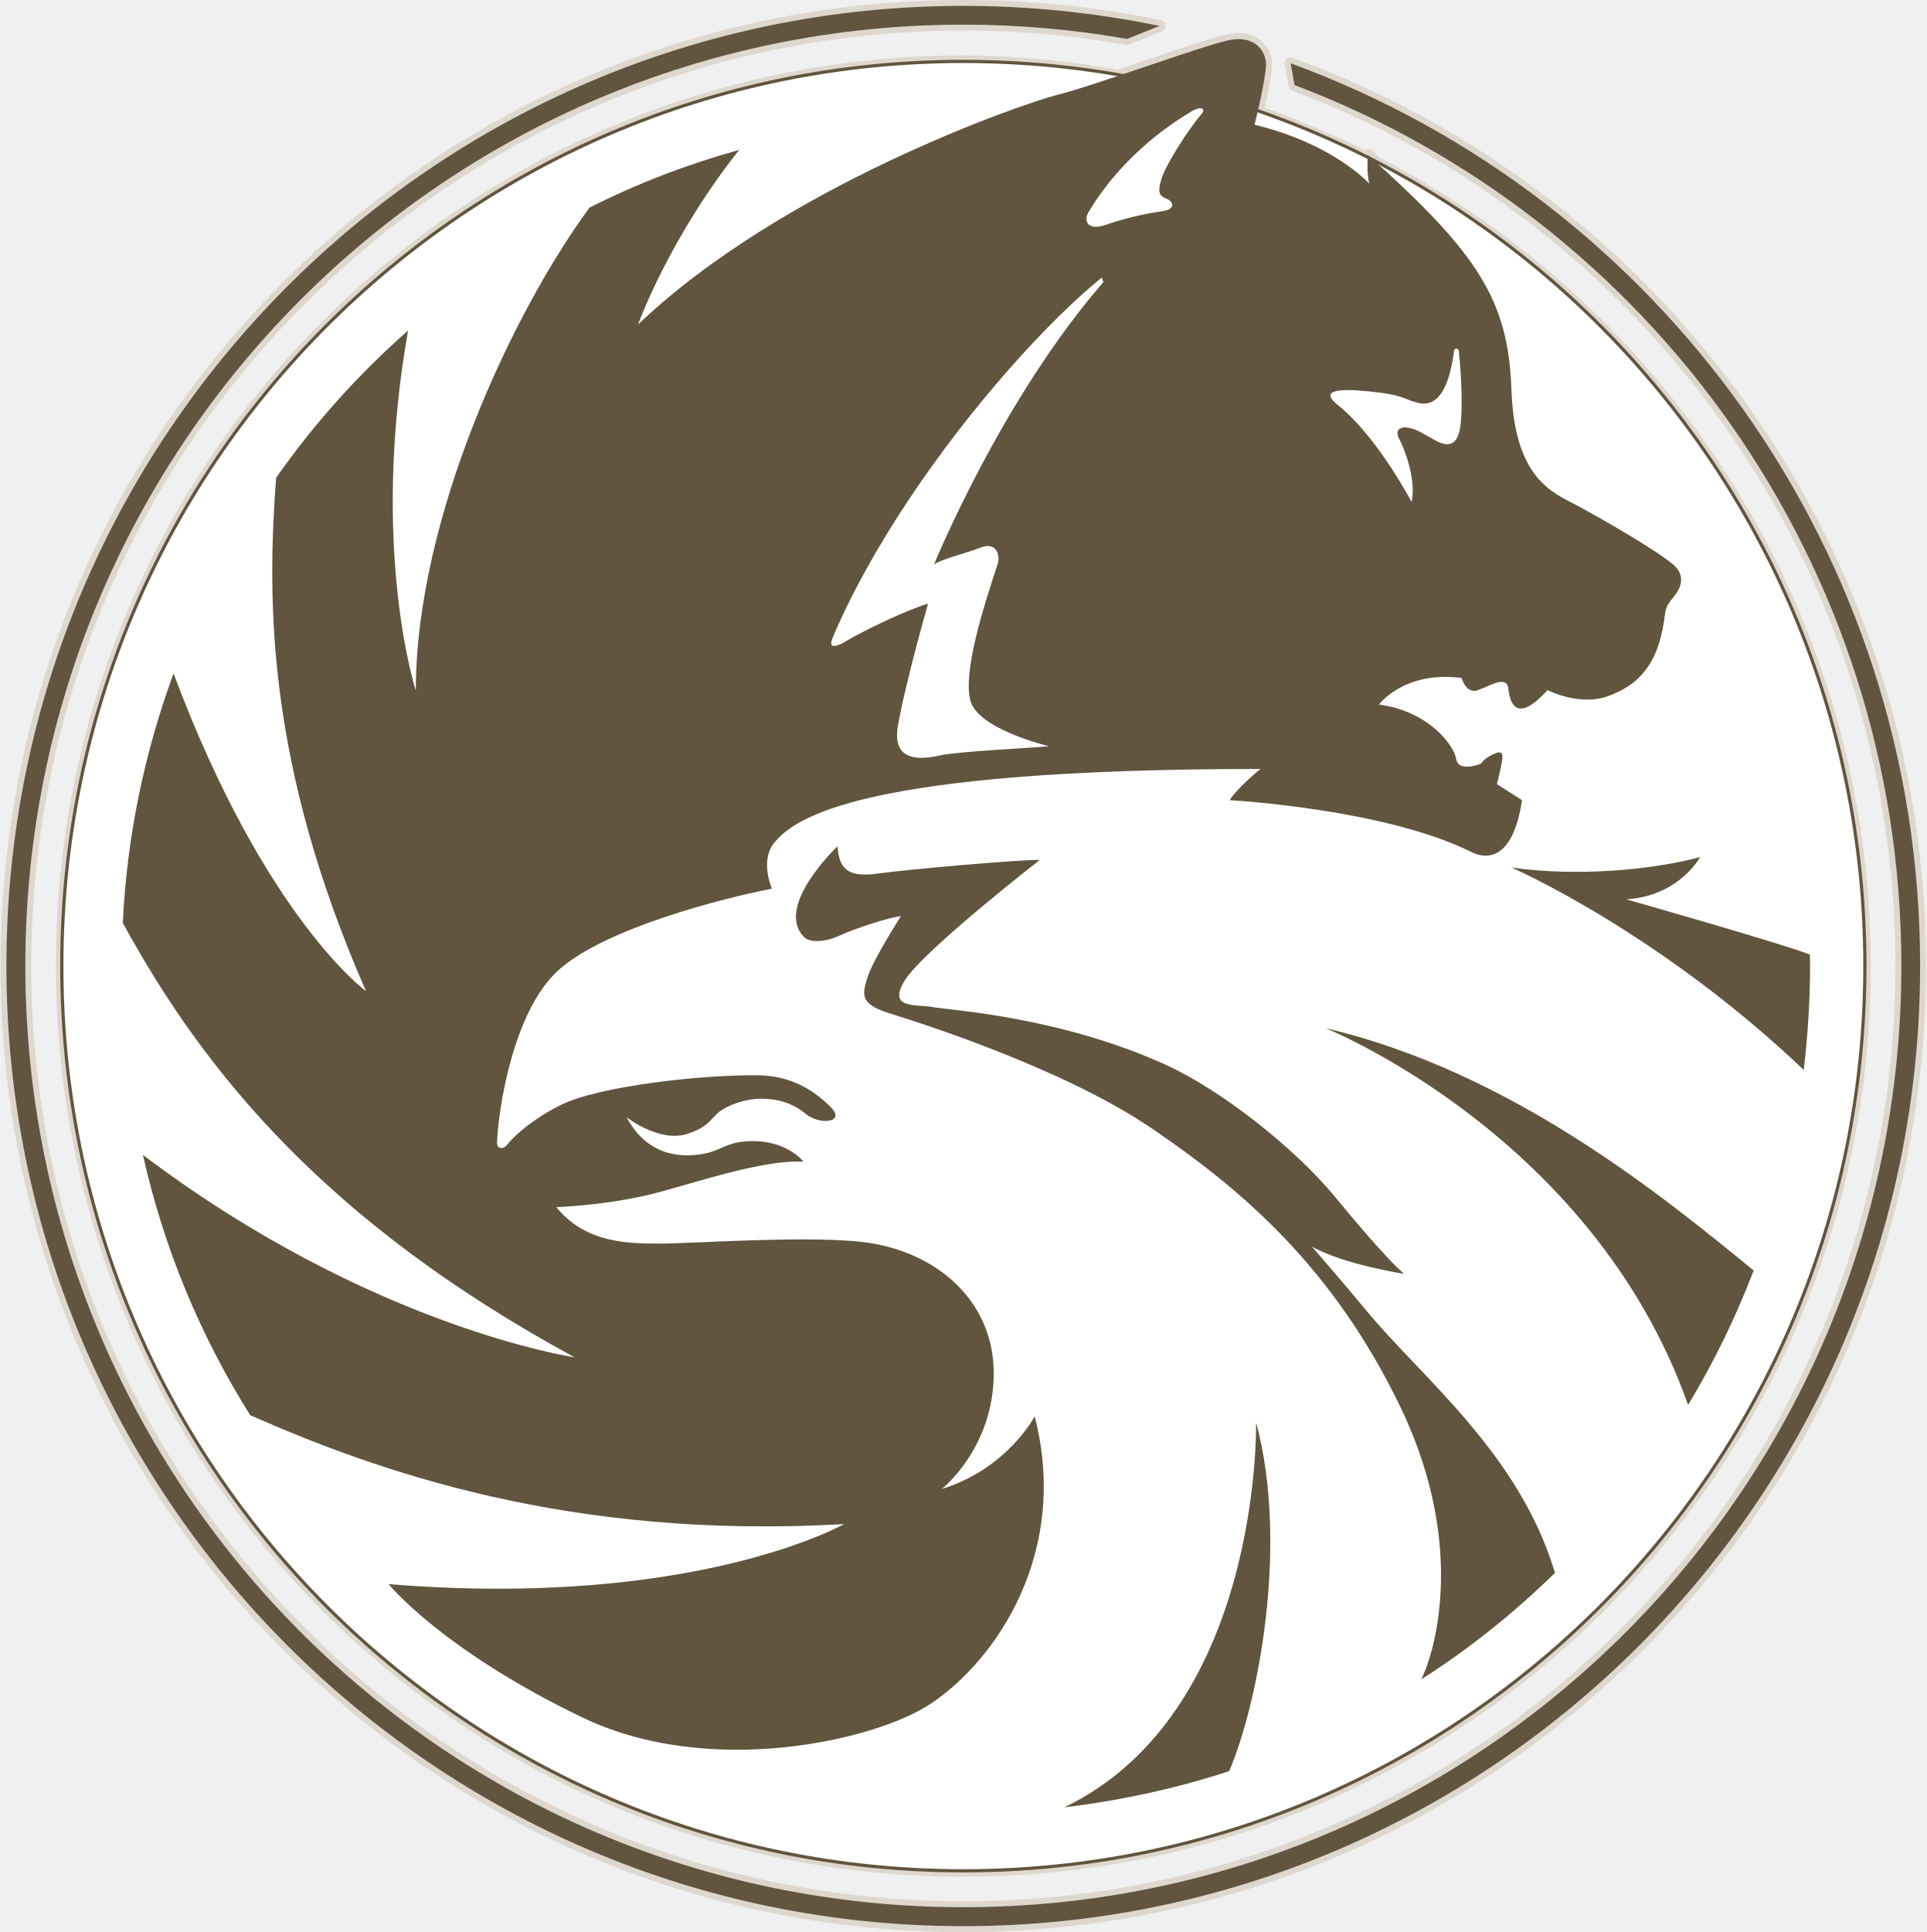
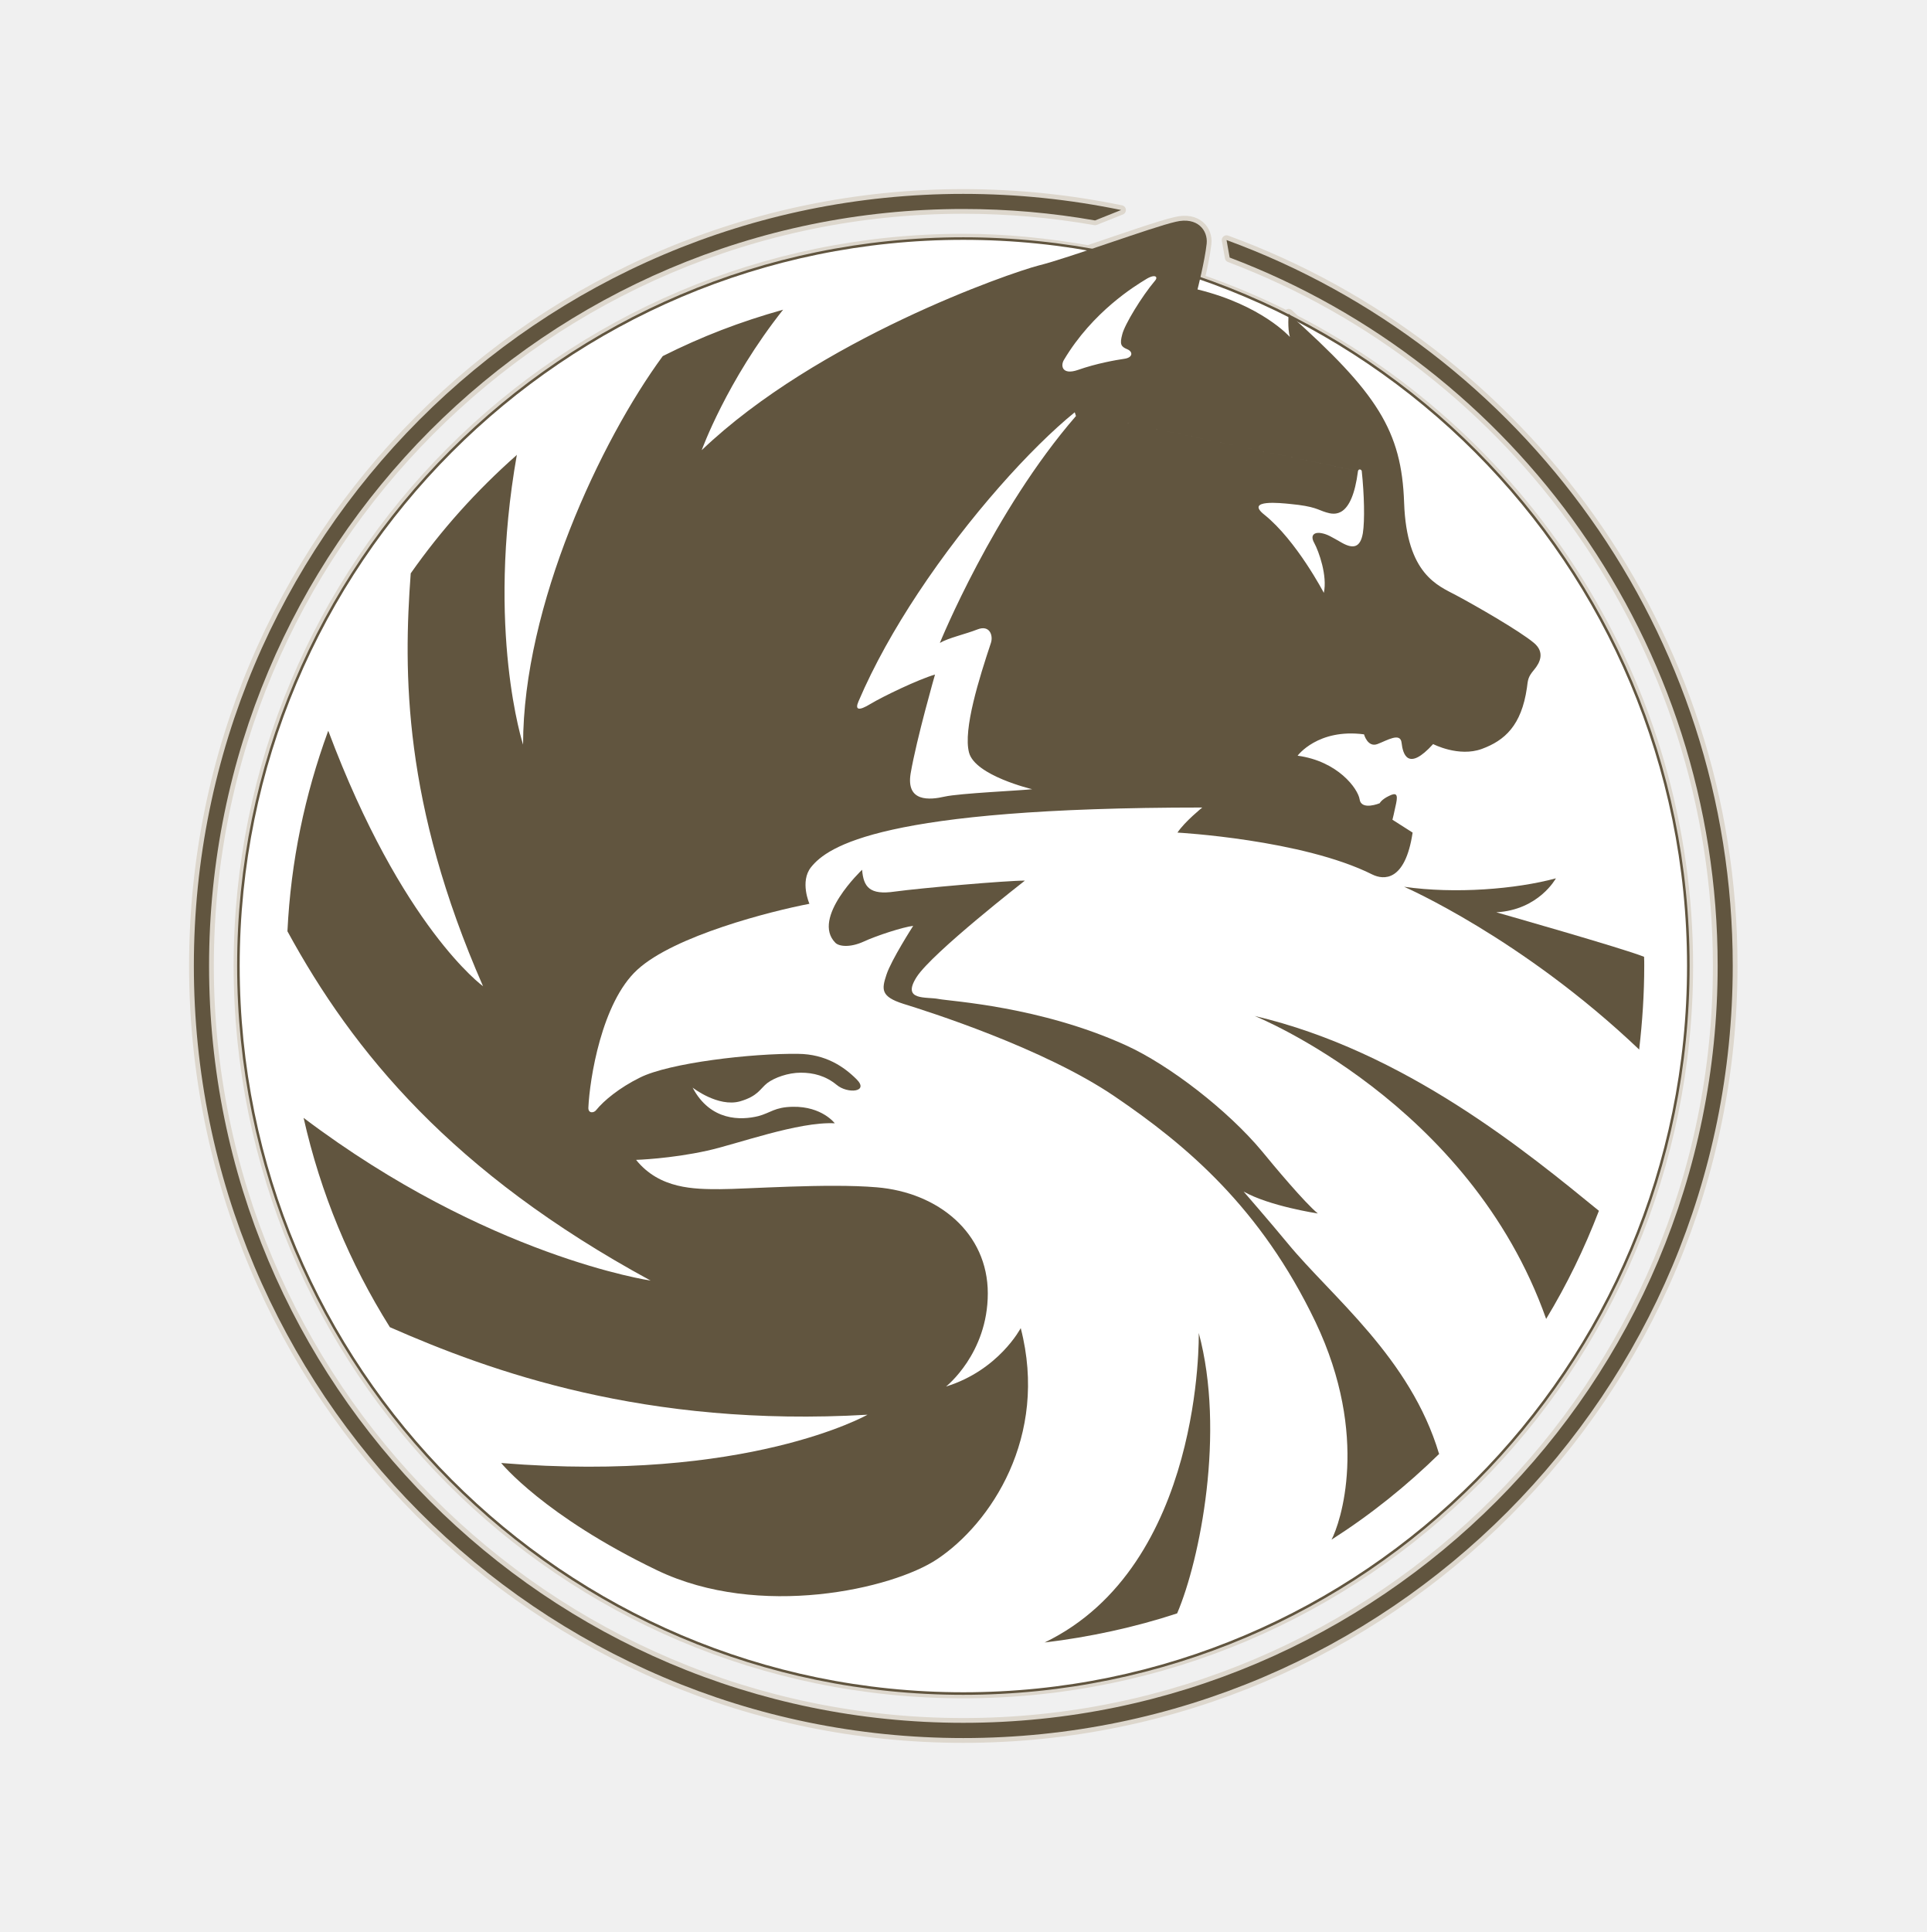
- <svg xmlns="http://www.w3.org/2000/svg" version="1.1" id="Layer_1" x="0px" y="0px" width="57.344" height="57.5" viewBox="0 0 57.344 57.5" enable-background="new 0 0 612 792" xml:space="preserve">
+ <svg xmlns="http://www.w3.org/2000/svg" version="1.1" id="Layer_1" x="0px" y="0px" width="71.319" height="71.505" viewBox="0 0 71.319 71.505" enable-background="new 0 0 612 792" xml:space="preserve">
  <defs id="defs101" />
-   <g id="g3121" transform="translate(-11.75,-13.75)">
+   <g id="g3121" transform="translate(-4.76482,-6.74901)">
    <path clip-rule="evenodd" stroke-miterlimit="2.613" d="m 40.424,15.578 c -14.819,0 -26.834,12.054 -26.834,26.917 0,14.873 12.015,26.934 26.834,26.934 14.824,0 26.839,-12.061 26.839,-26.934 0,-10.421 -5.918,-19.443 -14.561,-23.917 -0.08,-0.075 -0.149,-0.141 -0.235,-0.219 0,0 -0.006,0.041 -0.006,0.101 -1.052,-0.534 -2.149,-0.995 -3.275,-1.387 0.086,-0.366 0.201,-0.908 0.247,-1.309 0.052,-0.49 -0.339,-1.003 -1.144,-0.81 -0.558,0.124 -1.988,0.625 -3.24,1.049 -1.505,-0.261 -3.045,-0.425 -4.625,-0.425 l 0,0 z" id="path7" style="fill:#61553f;fill-rule:evenodd;stroke:#ddd7cd;stroke-width:0.353;stroke-linejoin:round;stroke-miterlimit:2.613" />
    <path clip-rule="evenodd" stroke-miterlimit="2.613" d="m 40.424,71.077 c 15.733,0 28.483,-12.798 28.483,-28.583 0,-12.344 -7.803,-22.864 -18.738,-26.859 l 0.115,0.646 c 10.556,3.992 18.065,14.225 18.065,26.213 0,15.473 -12.503,28.018 -27.925,28.018 -15.422,0 -27.92,-12.545 -27.92,-28.018 0,-15.468 12.498,-28.01 27.92,-28.01 1.66,0 3.292,0.145 4.877,0.424 l 0.966,-0.386 c -1.885,-0.389 -3.838,-0.597 -5.843,-0.597 -15.728,0 -28.483,12.789 -28.483,28.568 -10e-4,15.786 12.755,28.584 28.483,28.584 l 0,0 z" id="path9" style="fill:#61553f;fill-rule:evenodd;stroke:#ddd7cd;stroke-width:0.353;stroke-linejoin:round;stroke-miterlimit:2.613" />
    <path clip-rule="evenodd" stroke-miterlimit="2.613" d="m 13.59,42.495 c 0,-14.863 12.015,-26.917 26.834,-26.917 14.824,0 26.839,12.054 26.839,26.917 0,14.873 -12.016,26.934 -26.839,26.934 -14.82,0 -26.834,-12.061 -26.834,-26.934 l 0,0 z" id="path19" style="fill:#ffffff;fill-rule:evenodd;stroke:#61553f;stroke-width:0.095;stroke-linejoin:round;stroke-miterlimit:2.613" />
    <path clip-rule="evenodd" d="m 50.284,16.281 c 10.556,3.992 18.065,14.224 18.065,26.213 0,15.473 -12.503,28.018 -27.925,28.018 -15.422,0 -27.92,-12.545 -27.92,-28.018 0,-15.468 12.498,-28.01 27.92,-28.01 1.66,0 3.292,0.145 4.877,0.424 l 0.966,-0.386 c -1.885,-0.389 -3.838,-0.597 -5.843,-0.597 -15.728,0 -28.483,12.789 -28.483,28.568 0,15.784 12.756,28.583 28.483,28.583 15.733,0 28.483,-12.798 28.483,-28.583 0,-12.344 -7.803,-22.864 -18.738,-26.859 l 0.115,0.647 0,0 z" id="path21" style="fill:#61553f;fill-rule:evenodd" />
    <path clip-rule="evenodd" d="m 26.84,47.827 c 0.275,-0.34 0.85,-0.818 1.609,-1.193 1.08,-0.547 4.16,-0.905 5.867,-0.881 1.011,0.011 1.689,0.473 2.161,0.945 0.47,0.473 -0.339,0.542 -0.742,0.202 -0.408,-0.334 -0.856,-0.45 -1.327,-0.45 -0.471,0 -0.971,0.184 -1.235,0.38 -0.27,0.208 -0.339,0.484 -1.011,0.68 -0.816,0.23 -1.758,-0.507 -1.758,-0.507 0.661,1.251 1.798,1.21 2.43,1.055 0.46,-0.122 0.604,-0.335 1.281,-0.346 1.08,-0.018 1.551,0.611 1.551,0.611 -1.35,-0.069 -3.637,0.778 -4.723,1.014 -1.351,0.3 -2.632,0.34 -2.632,0.34 0.873,1.084 2.16,1.084 3.108,1.084 0.942,0 3.976,-0.225 5.798,-0.069 2.287,0.19 4.114,1.695 4.114,3.926 0,2.231 -1.545,3.447 -1.545,3.447 1.954,-0.605 2.764,-2.162 2.764,-2.162 1.041,4.024 -1.121,7.241 -3.098,8.555 -1.643,1.096 -6.574,2.226 -10.36,0.41 -4.189,-2.012 -5.775,-3.972 -5.775,-3.972 9.107,0.744 13.561,-1.787 13.561,-1.787 -8.229,0.479 -13.969,-1.608 -17.681,-3.24 -1.482,-2.363 -2.563,-4.946 -3.195,-7.753 l 0,0.005 c 6.81,5.142 12.849,6.024 12.849,6.024 -7.355,-3.995 -11.015,-8.468 -13.446,-12.929 0.127,-2.605 0.644,-5.041 1.495,-7.379 l 0.017,-0.04 c 2.729,7.284 5.729,9.453 5.729,9.453 -2.971,-6.775 -2.948,-11.626 -2.677,-15.281 1.138,-1.62 2.43,-3.055 3.907,-4.364 l 0.022,-0.026 c -1.148,6.503 0.23,10.729 0.23,10.729 0,-5.143 2.879,-11.262 5.171,-14.38 1.454,-0.729 2.856,-1.268 4.448,-1.715 l 0.005,0 c -2.091,2.638 -3.011,5.197 -3.011,5.197 4.293,-4.099 11.4,-6.56 12.48,-6.837 1.08,-0.265 4.189,-1.418 5.068,-1.616 0.805,-0.193 1.195,0.319 1.144,0.81 -0.068,0.637 -0.339,1.694 -0.339,1.694 2.384,0.583 3.419,1.759 3.419,1.759 -0.092,-0.317 -0.046,-0.859 -0.046,-0.859 3.287,2.934 4.183,4.332 4.275,6.992 0.092,2.664 1.258,3.07 1.931,3.43 0.678,0.361 2.344,1.314 2.879,1.764 0.401,0.34 0.229,0.721 0,0.992 -0.225,0.268 -0.225,0.36 -0.265,0.674 -0.202,1.383 -0.816,1.942 -1.667,2.254 -0.856,0.314 -1.804,-0.179 -1.804,-0.179 -0.942,1.038 -1.121,0.36 -1.167,-0.043 -0.04,-0.407 -0.54,-0.09 -0.896,0.043 -0.362,0.135 -0.495,-0.36 -0.495,-0.36 -1.711,-0.225 -2.459,0.79 -2.459,0.79 1.488,0.202 2.235,1.216 2.298,1.623 0.069,0.415 0.742,0.136 0.742,0.136 0,0 0.063,-0.136 0.339,-0.268 0.27,-0.136 0.339,-0.069 0.27,0.268 -0.068,0.337 -0.138,0.611 -0.138,0.611 l 0.747,0.476 c -0.275,1.83 -1.08,1.752 -1.488,1.553 -2.592,-1.3 -7.217,-1.553 -7.217,-1.553 0.27,-0.407 0.919,-0.928 0.919,-0.928 -11.871,0 -13.876,1.447 -14.485,2.211 -0.42,0.53 -0.058,1.352 -0.058,1.352 -1.414,0.271 -4.999,1.179 -6.373,2.443 -1.321,1.21 -1.763,4.053 -1.81,5.102 -0.01,0.216 0.203,0.21 0.295,0.083 z m 20.679,-30.687 c 0.133,-0.149 0,-0.271 -0.355,-0.042 -0.362,0.221 -1.948,1.178 -3.017,2.975 -0.132,0.227 -0.052,0.564 0.517,0.369 0.696,-0.245 1.414,-0.369 1.729,-0.415 0.317,-0.046 0.317,-0.268 0.093,-0.355 -0.225,-0.095 -0.276,-0.182 -0.179,-0.544 0.086,-0.363 0.719,-1.403 1.212,-1.988 z m -2.97,4.868 c -1.604,1.302 -3.919,3.849 -5.801,6.694 -0.862,1.303 -1.633,2.668 -2.203,4.005 -0.138,0.317 0,0.366 0.448,0.092 0.454,-0.273 1.758,-0.902 2.384,-1.084 0,0 -0.678,2.358 -0.902,3.658 -0.178,1.07 0.707,0.986 1.259,0.859 0.552,-0.124 2.838,-0.225 3.24,-0.274 0,0 -2.114,-0.499 -2.338,-1.357 -0.224,-0.853 0.379,-2.761 0.81,-4.056 0.092,-0.277 -0.046,-0.677 -0.494,-0.502 -0.454,0.179 -1.08,0.314 -1.396,0.502 0,0 1.982,-4.877 5.039,-8.399 l -0.046,-0.138 10.486,2.173 c -0.229,1.778 -0.879,1.62 -1.172,1.533 -0.315,-0.092 -0.402,-0.225 -1.351,-0.314 -0.299,-0.029 -1.684,-0.185 -0.942,0.4 1.189,0.954 2.2,2.891 2.2,2.891 0.138,-0.631 -0.184,-1.533 -0.355,-1.847 -0.178,-0.32 0.046,-0.407 0.264,-0.363 0.229,0.043 0.357,0.129 0.771,0.363 0.402,0.222 0.672,0.181 0.765,-0.363 0.074,-0.47 0.051,-1.43 -0.041,-2.297 -0.012,-0.063 -0.114,-0.095 -0.138,-0.003 l -10.487,-2.173 z" id="path23" style="fill:#61553f;fill-rule:evenodd" />
    <path clip-rule="evenodd" d="m 58.035,60.556 c -1.058,-3.551 -3.976,-5.816 -5.597,-7.783 -0.661,-0.801 -1.638,-1.925 -1.638,-1.925 0.948,0.542 2.748,0.813 2.748,0.813 -0.495,-0.409 -1.622,-1.758 -2.07,-2.306 -1.252,-1.504 -3.424,-3.188 -5.038,-3.92 -3.172,-1.441 -6.476,-1.626 -6.924,-1.712 -0.454,-0.093 -1.396,0.086 -0.816,-0.819 0.586,-0.903 4.005,-3.563 4.005,-3.563 -0.718,0 -3.867,0.277 -4.815,0.406 -0.942,0.139 -1.161,-0.178 -1.212,-0.807 0,0 -1.896,1.79 -0.988,2.704 0.138,0.136 0.54,0.182 1.04,-0.043 0.489,-0.228 1.478,-0.545 1.839,-0.585 0,0 -0.811,1.261 -0.988,1.803 -0.179,0.542 -0.225,0.813 0.626,1.083 0.855,0.265 5.177,1.626 7.826,3.43 2.654,1.804 5.401,4.11 7.43,8.348 2.022,4.249 0.907,7.465 0.592,8.053 1.454,-0.928 2.774,-1.988 4.005,-3.193 l -0.025,0.016 0,0 z" id="path25" style="fill:#61553f;fill-rule:evenodd" />
    <path clip-rule="evenodd" d="m 63.953,51.562 c -2.602,-2.121 -7.17,-5.909 -12.744,-7.211 0,0 7.953,3.188 10.791,11.212 0.77,-1.273 1.413,-2.594 1.953,-4.001 l 0,0 z" id="path27" style="fill:#61553f;fill-rule:evenodd" />
    <path clip-rule="evenodd" d="m 48.341,66.459 c 0.851,-1.989 1.787,-6.716 0.799,-10.376 0,0 0.184,8.612 -5.706,11.456 1.655,-0.197 3.355,-0.566 4.896,-1.074 l 0.011,-0.006 0,0 z" id="path29" style="fill:#61553f;fill-rule:evenodd" />
    <path clip-rule="evenodd" d="m 65.625,42.161 c -0.764,-0.31 -5.471,-1.647 -5.471,-1.647 1.575,-0.086 2.207,-1.257 2.207,-1.257 -1.482,0.401 -3.735,0.583 -5.619,0.312 0,0 4.361,1.894 8.705,6.028 v -0.04 c 0.115,-0.997 0.184,-2.018 0.184,-3.062 0,-0.127 0,-0.196 -0.006,-0.334 l 0,0 z" id="path31" style="fill:#61553f;fill-rule:evenodd" />
  </g>
</svg>
